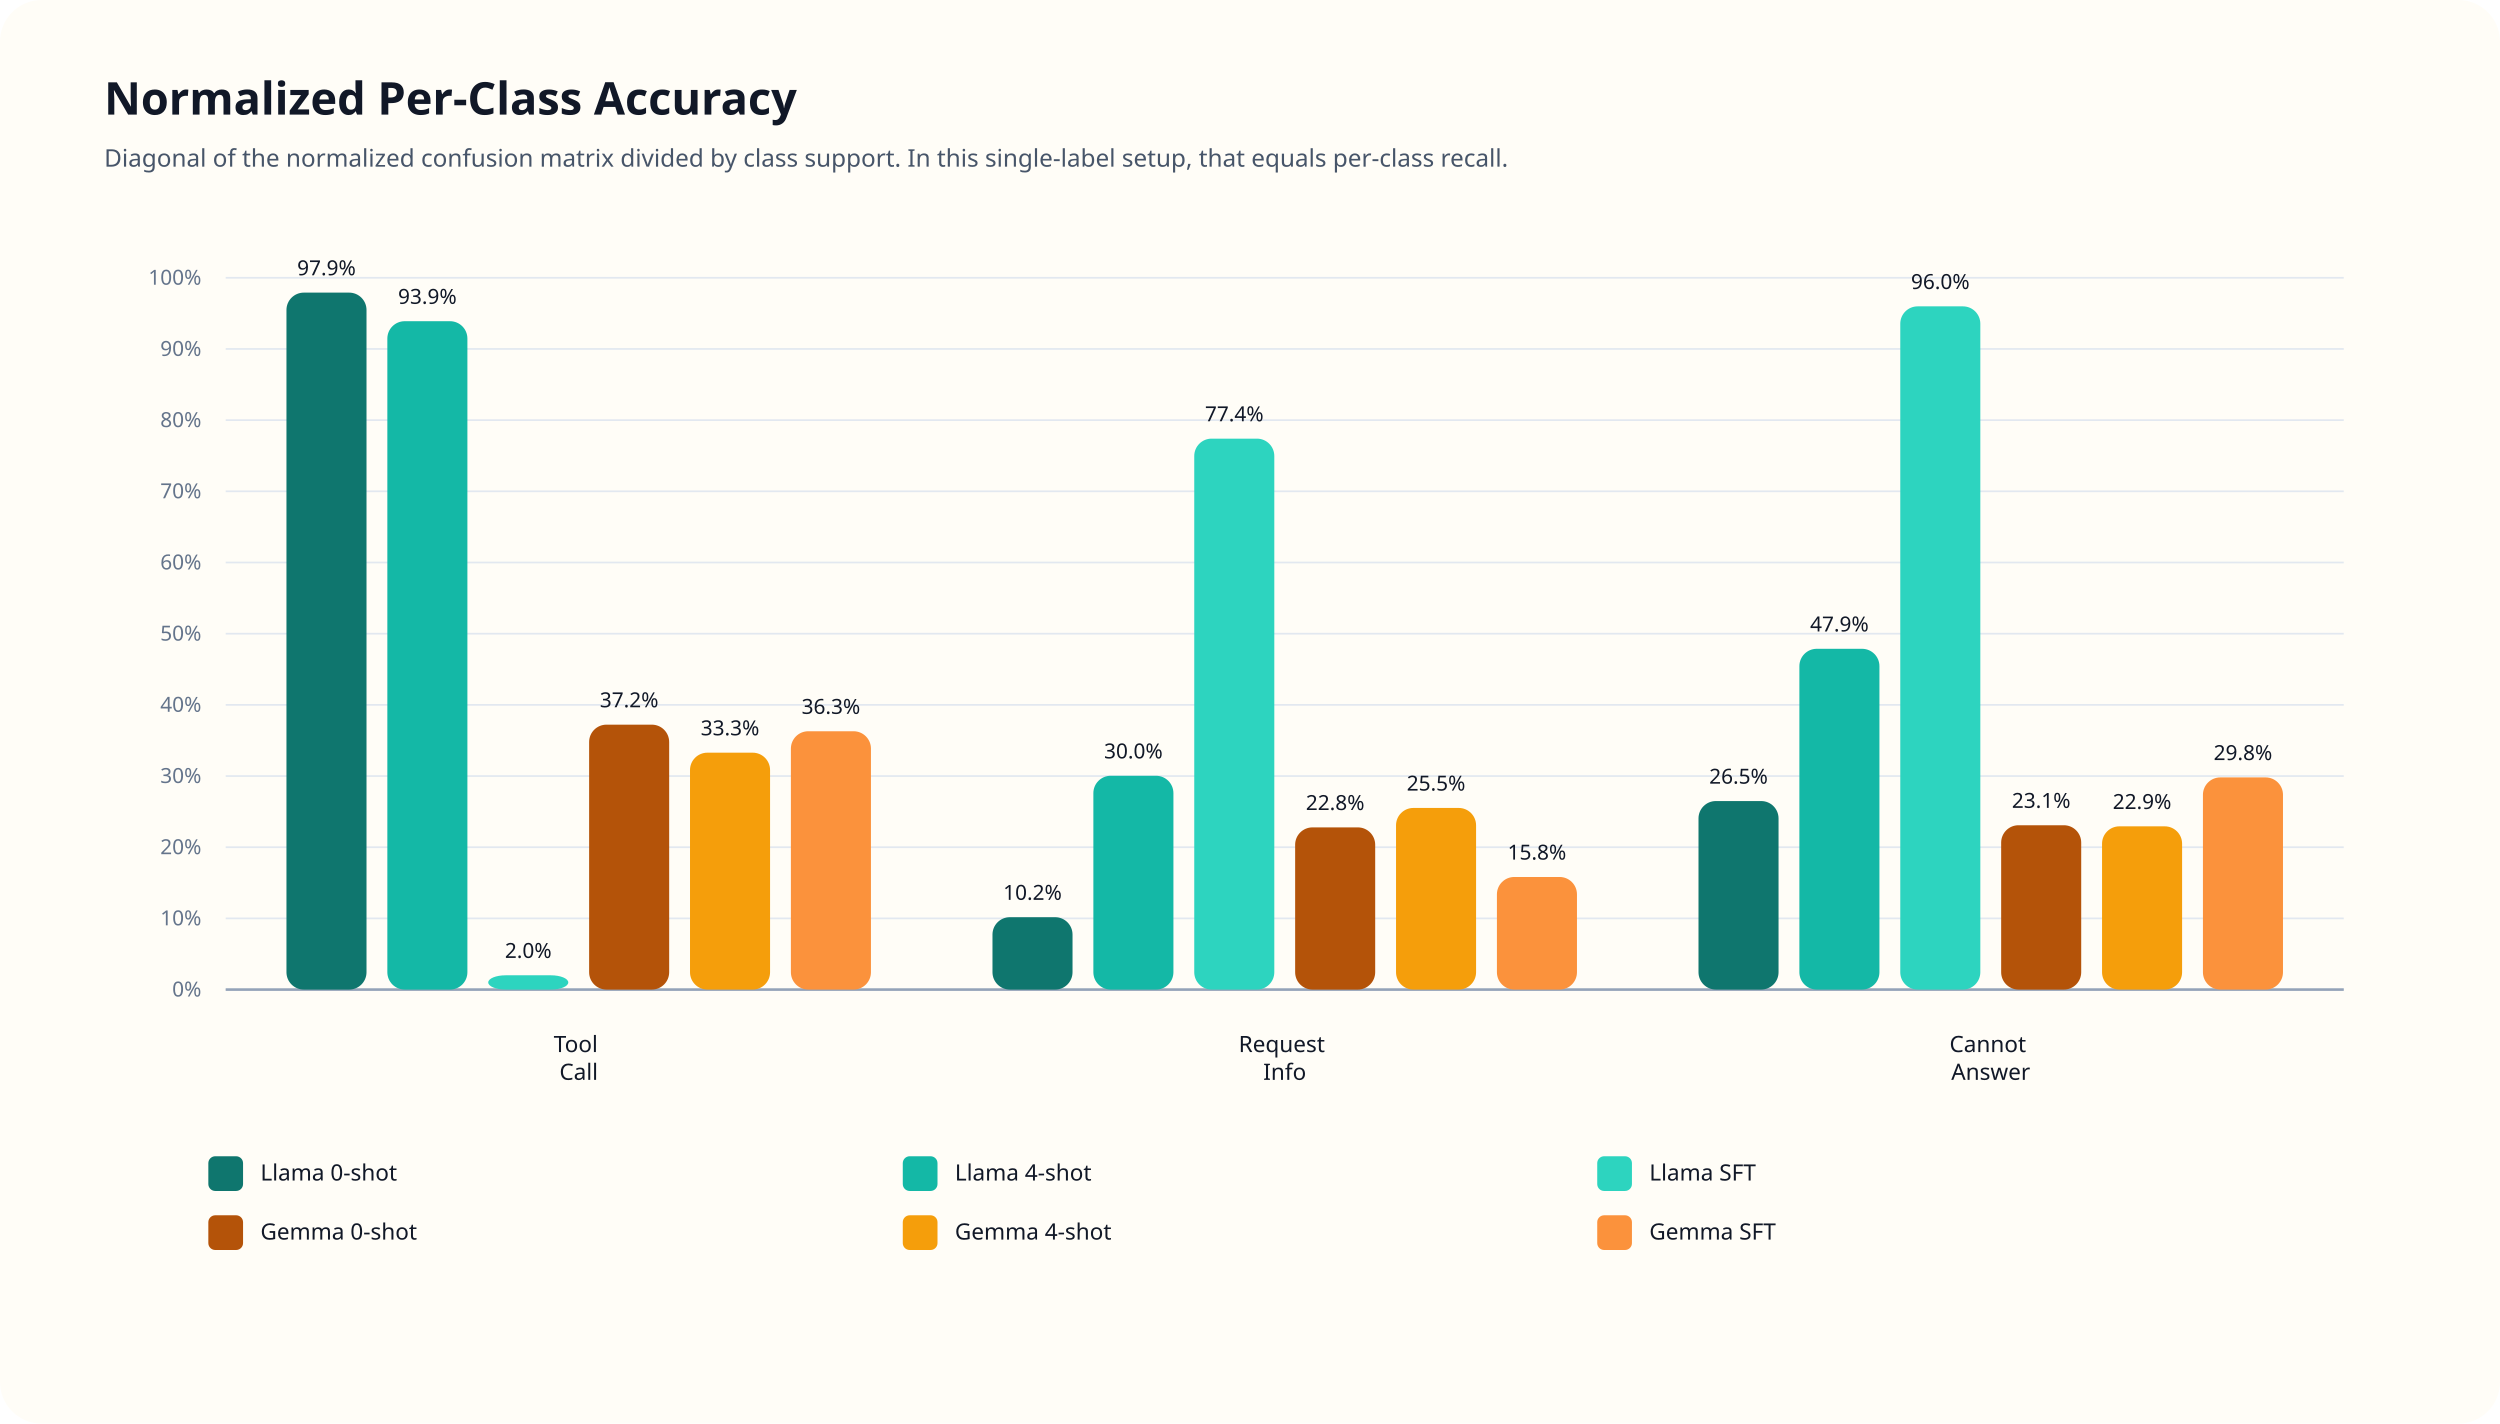
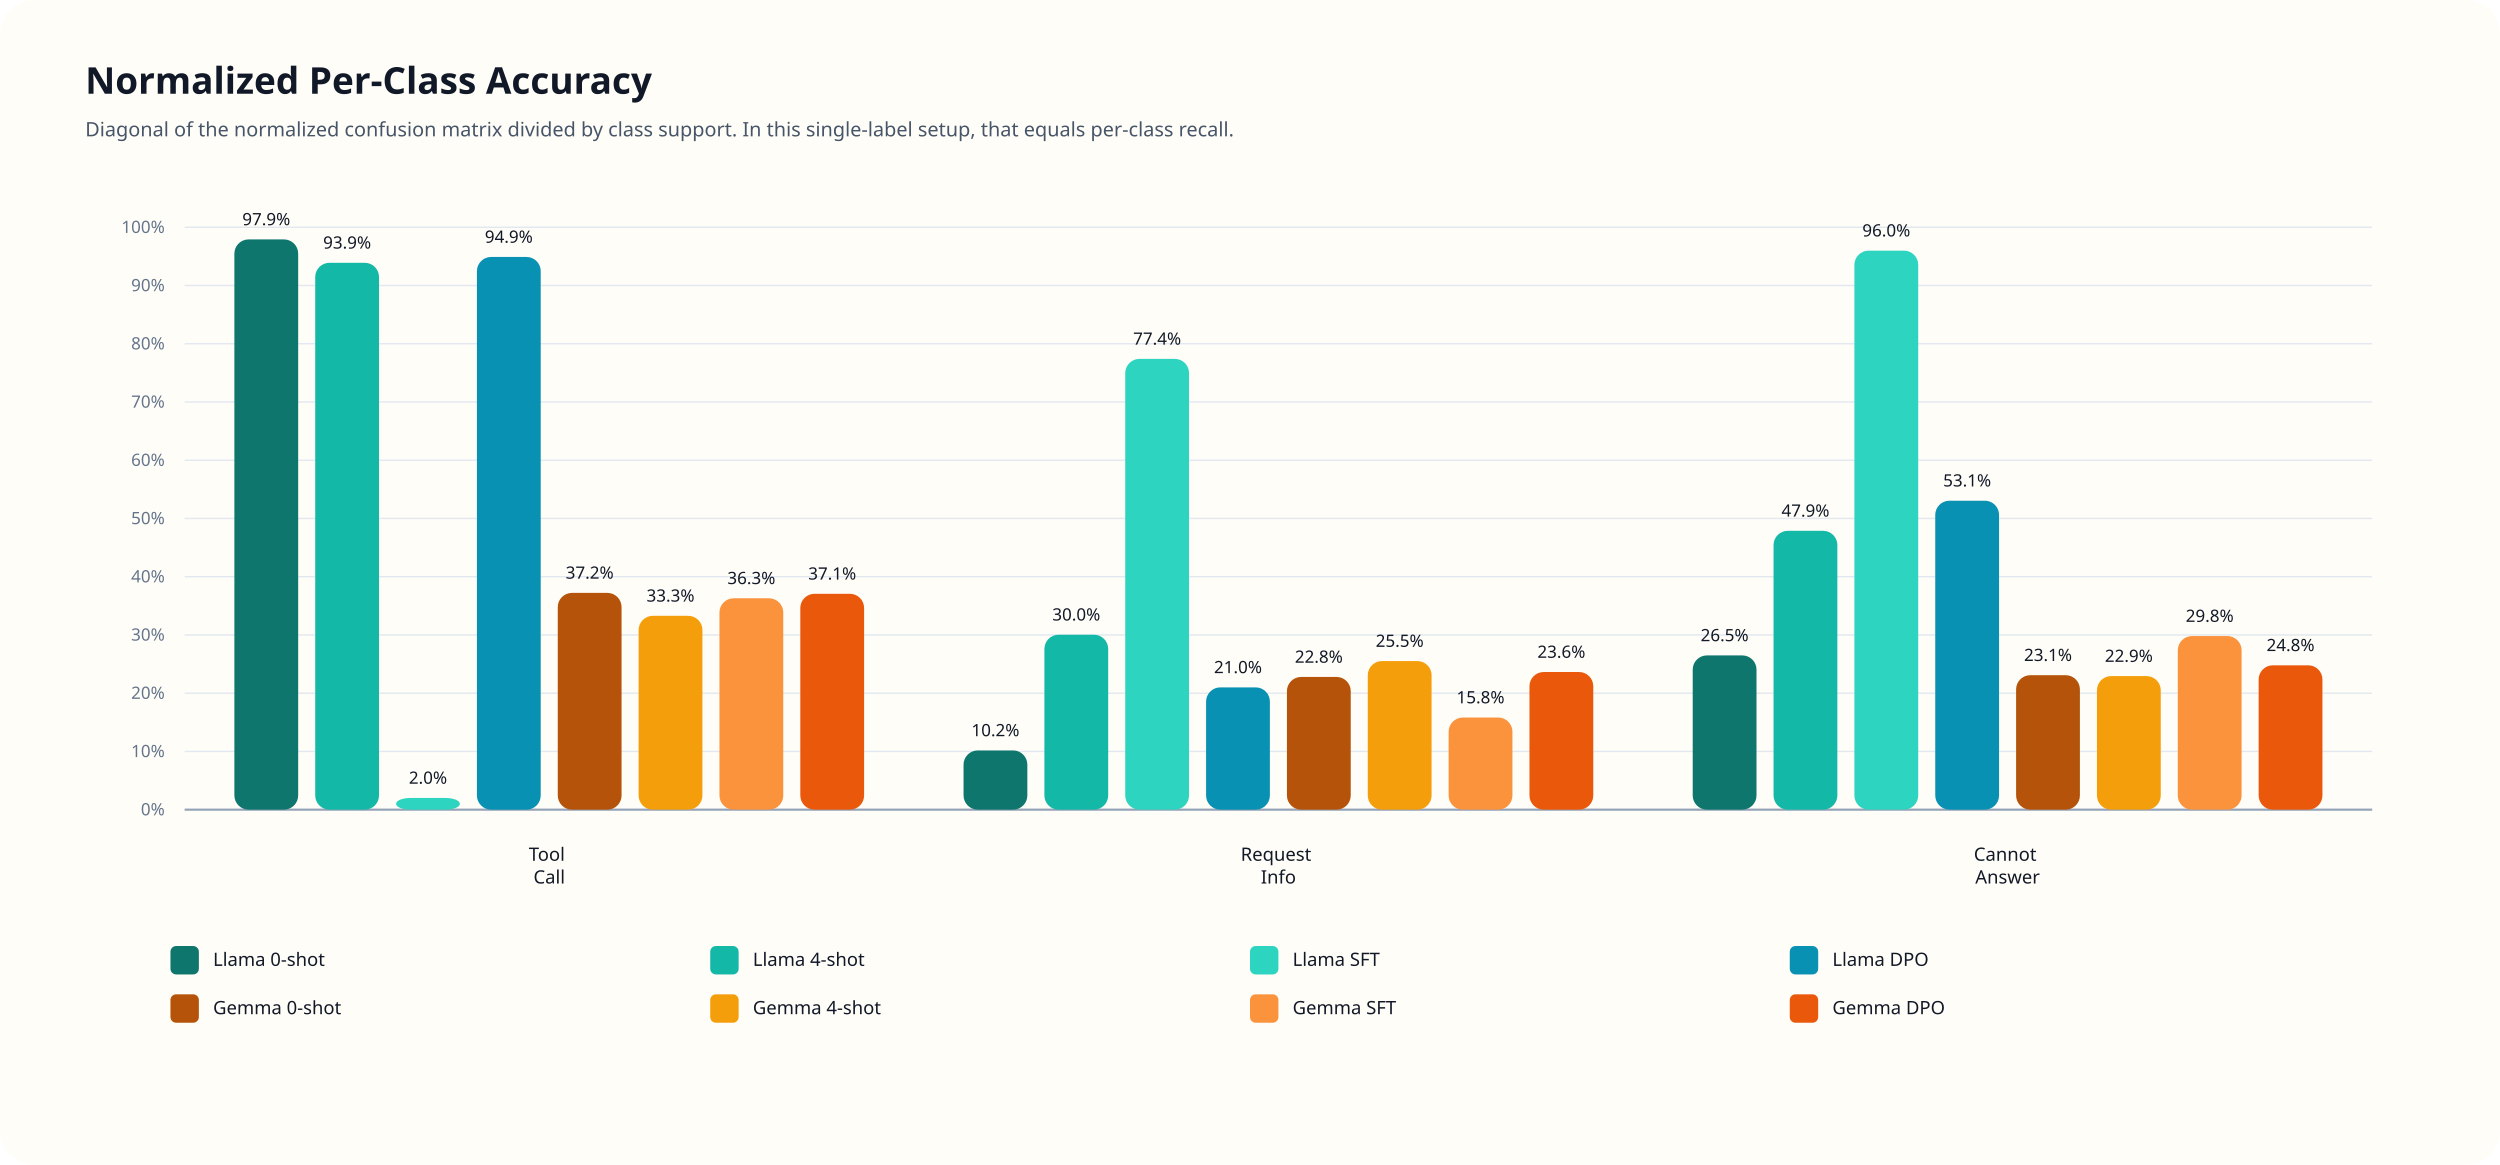
- <svg xmlns="http://www.w3.org/2000/svg" width="1440" height="820" viewBox="0 0 1440 820" fill="none">
-   <rect width="1440" height="820" fill="#fffdf7" rx="24" />
+ <svg xmlns="http://www.w3.org/2000/svg" width="1760" height="820" viewBox="0 0 1760 820" fill="none">
+   <rect width="1760" height="820" fill="#fffdf7" rx="24" />
  <style>text { font-family: 'Avenir Next', 'Segoe UI', sans-serif; fill: #111827; }.title { font-size: 26px; font-weight: 700; }.subtitle { font-size: 14px; fill: #475569; }.label { font-size: 13px; }.small { font-size: 12px; }.legend { font-size: 13px; }.muted { fill: #64748b; }.grid { stroke: #e2e8f0; stroke-width: 1; }.axis { stroke: #94a3b8; stroke-width: 1.5; }</style>
  <text x="60" y="66" text-anchor="start" class="title">Normalized Per-Class Accuracy</text>
  <text x="60" y="96" text-anchor="start" class="subtitle">Diagonal of the normalized confusion matrix divided by class support. In this single-label setup, that equals per-class recall.</text>
-   <line x1="130" y1="570.0" x2="1350" y2="570.0" class="grid" />
+   <line x1="130" y1="570.0" x2="1670" y2="570.0" class="grid" />
  <text x="116" y="574.0" text-anchor="end" class="small muted">0%</text>
-   <line x1="130" y1="529.0" x2="1350" y2="529.0" class="grid" />
+   <line x1="130" y1="529.0" x2="1670" y2="529.0" class="grid" />
  <text x="116" y="533.0" text-anchor="end" class="small muted">10%</text>
-   <line x1="130" y1="488.0" x2="1350" y2="488.0" class="grid" />
+   <line x1="130" y1="488.0" x2="1670" y2="488.0" class="grid" />
  <text x="116" y="492.0" text-anchor="end" class="small muted">20%</text>
-   <line x1="130" y1="447.0" x2="1350" y2="447.0" class="grid" />
+   <line x1="130" y1="447.0" x2="1670" y2="447.0" class="grid" />
  <text x="116" y="451.0" text-anchor="end" class="small muted">30%</text>
-   <line x1="130" y1="406.0" x2="1350" y2="406.0" class="grid" />
+   <line x1="130" y1="406.0" x2="1670" y2="406.0" class="grid" />
  <text x="116" y="410.0" text-anchor="end" class="small muted">40%</text>
-   <line x1="130" y1="365.0" x2="1350" y2="365.0" class="grid" />
+   <line x1="130" y1="365.0" x2="1670" y2="365.0" class="grid" />
  <text x="116" y="369.0" text-anchor="end" class="small muted">50%</text>
-   <line x1="130" y1="324.0" x2="1350" y2="324.0" class="grid" />
+   <line x1="130" y1="324.0" x2="1670" y2="324.0" class="grid" />
  <text x="116" y="328.0" text-anchor="end" class="small muted">60%</text>
-   <line x1="130" y1="283.0" x2="1350" y2="283.0" class="grid" />
+   <line x1="130" y1="283.0" x2="1670" y2="283.0" class="grid" />
  <text x="116" y="287.0" text-anchor="end" class="small muted">70%</text>
-   <line x1="130" y1="242.0" x2="1350" y2="242.0" class="grid" />
+   <line x1="130" y1="242.0" x2="1670" y2="242.0" class="grid" />
  <text x="116" y="246.0" text-anchor="end" class="small muted">80%</text>
-   <line x1="130" y1="201.0" x2="1350" y2="201.0" class="grid" />
+   <line x1="130" y1="201.0" x2="1670" y2="201.0" class="grid" />
  <text x="116" y="205.0" text-anchor="end" class="small muted">90%</text>
-   <line x1="130" y1="160.0" x2="1350" y2="160.0" class="grid" />
+   <line x1="130" y1="160.0" x2="1670" y2="160.0" class="grid" />
  <text x="116" y="164.0" text-anchor="end" class="small muted">100%</text>
-   <line x1="130" y1="570" x2="1350" y2="570" class="axis" />
-   <rect x="165.0" y="168.548" width="46.111" height="401.452" rx="10" fill="#0f766e" />
-   <text x="188.056" y="158.548" text-anchor="middle" class="small">97.9%</text>
-   <rect x="223.111" y="185.012" width="46.111" height="384.988" rx="10" fill="#14b8a6" />
-   <text x="246.167" y="175.012" text-anchor="middle" class="small">93.9%</text>
-   <rect x="281.222" y="561.768" width="46.111" height="8.232" rx="10" fill="#2dd4bf" />
-   <text x="304.278" y="551.768" text-anchor="middle" class="small">2.0%</text>
-   <rect x="339.333" y="417.398" width="46.111" height="152.602" rx="10" fill="#b45309" />
-   <text x="362.389" y="407.398" text-anchor="middle" class="small">37.2%</text>
-   <rect x="397.444" y="433.544" width="46.111" height="136.456" rx="10" fill="#f59e0b" />
-   <text x="420.5" y="423.544" text-anchor="middle" class="small">33.3%</text>
-   <rect x="455.556" y="421.197" width="46.111" height="148.803" rx="10" fill="#fb923c" />
-   <text x="478.611" y="411.197" text-anchor="middle" class="small">36.3%</text>
-   <text x="333.333" y="606" text-anchor="middle" class="label">
-     <tspan x="333.333" dy="0">Tool</tspan>
-     <tspan x="333.333" dy="16">Call</tspan>
+   <line x1="130" y1="570" x2="1670" y2="570" class="axis" />
+   <rect x="165.0" y="168.548" width="44.917" height="401.452" rx="10" fill="#0f766e" />
+   <text x="187.458" y="158.548" text-anchor="middle" class="small">97.9%</text>
+   <rect x="221.917" y="185.012" width="44.917" height="384.988" rx="10" fill="#14b8a6" />
+   <text x="244.375" y="175.012" text-anchor="middle" class="small">93.9%</text>
+   <rect x="278.833" y="561.768" width="44.917" height="8.232" rx="10" fill="#2dd4bf" />
+   <text x="301.292" y="551.768" text-anchor="middle" class="small">2.0%</text>
+   <rect x="335.75" y="180.896" width="44.917" height="389.104" rx="10" fill="#0891b2" />
+   <text x="358.208" y="170.896" text-anchor="middle" class="small">94.9%</text>
+   <rect x="392.667" y="417.398" width="44.917" height="152.602" rx="10" fill="#b45309" />
+   <text x="415.125" y="407.398" text-anchor="middle" class="small">37.2%</text>
+   <rect x="449.583" y="433.544" width="44.917" height="136.456" rx="10" fill="#f59e0b" />
+   <text x="472.042" y="423.544" text-anchor="middle" class="small">33.3%</text>
+   <rect x="506.5" y="421.197" width="44.917" height="148.803" rx="10" fill="#fb923c" />
+   <text x="528.958" y="411.197" text-anchor="middle" class="small">36.3%</text>
+   <rect x="563.417" y="418.031" width="44.917" height="151.969" rx="10" fill="#ea580c" />
+   <text x="585.875" y="408.031" text-anchor="middle" class="small">37.1%</text>
+   <text x="386.667" y="606" text-anchor="middle" class="label">
+     <tspan x="386.667" dy="0">Tool</tspan>
+     <tspan x="386.667" dy="16">Call</tspan>
  </text>
-   <rect x="571.667" y="528.305" width="46.111" height="41.695" rx="10" fill="#0f766e" />
-   <text x="594.722" y="518.305" text-anchor="middle" class="small">10.2%</text>
-   <rect x="629.778" y="446.846" width="46.111" height="123.154" rx="10" fill="#14b8a6" />
-   <text x="652.833" y="436.846" text-anchor="middle" class="small">30.0%</text>
-   <rect x="687.889" y="252.655" width="46.111" height="317.345" rx="10" fill="#2dd4bf" />
-   <text x="710.944" y="242.655" text-anchor="middle" class="small">77.4%</text>
-   <rect x="746" y="476.573" width="46.111" height="93.427" rx="10" fill="#b45309" />
-   <text x="769.056" y="466.573" text-anchor="middle" class="small">22.8%</text>
-   <rect x="804.111" y="465.377" width="46.111" height="104.623" rx="10" fill="#f59e0b" />
-   <text x="827.167" y="455.377" text-anchor="middle" class="small">25.5%</text>
-   <rect x="862.222" y="505.141" width="46.111" height="64.859" rx="10" fill="#fb923c" />
-   <text x="885.278" y="495.141" text-anchor="middle" class="small">15.8%</text>
-   <text x="740" y="606" text-anchor="middle" class="label">
-     <tspan x="740" dy="0">Request</tspan>
-     <tspan x="740" dy="16">Info</tspan>
+   <rect x="678.333" y="528.305" width="44.917" height="41.695" rx="10" fill="#0f766e" />
+   <text x="700.792" y="518.305" text-anchor="middle" class="small">10.2%</text>
+   <rect x="735.25" y="446.846" width="44.917" height="123.154" rx="10" fill="#14b8a6" />
+   <text x="757.708" y="436.846" text-anchor="middle" class="small">30.0%</text>
+   <rect x="792.167" y="252.655" width="44.917" height="317.345" rx="10" fill="#2dd4bf" />
+   <text x="814.625" y="242.655" text-anchor="middle" class="small">77.4%</text>
+   <rect x="849.083" y="483.908" width="44.917" height="86.092" rx="10" fill="#0891b2" />
+   <text x="871.542" y="473.908" text-anchor="middle" class="small">21.0%</text>
+   <rect x="906.0" y="476.573" width="44.917" height="93.427" rx="10" fill="#b45309" />
+   <text x="928.458" y="466.573" text-anchor="middle" class="small">22.8%</text>
+   <rect x="962.917" y="465.377" width="44.917" height="104.623" rx="10" fill="#f59e0b" />
+   <text x="985.375" y="455.377" text-anchor="middle" class="small">25.5%</text>
+   <rect x="1019.833" y="505.141" width="44.917" height="64.859" rx="10" fill="#fb923c" />
+   <text x="1042.292" y="495.141" text-anchor="middle" class="small">15.8%</text>
+   <rect x="1076.75" y="473.098" width="44.917" height="96.902" rx="10" fill="#ea580c" />
+   <text x="1099.208" y="463.098" text-anchor="middle" class="small">23.6%</text>
+   <text x="900.0" y="606" text-anchor="middle" class="label">
+     <tspan x="900.0" dy="0">Request</tspan>
+     <tspan x="900.0" dy="16">Info</tspan>
  </text>
-   <rect x="978.333" y="461.405" width="46.111" height="108.595" rx="10" fill="#0f766e" />
-   <text x="1001.389" y="451.405" text-anchor="middle" class="small">26.5%</text>
-   <rect x="1036.444" y="373.707" width="46.111" height="196.293" rx="10" fill="#14b8a6" />
-   <text x="1059.5" y="363.707" text-anchor="middle" class="small">47.9%</text>
-   <rect x="1094.556" y="176.463" width="46.111" height="393.537" rx="10" fill="#2dd4bf" />
-   <text x="1117.611" y="166.463" text-anchor="middle" class="small">96.0%</text>
-   <rect x="1152.667" y="475.336" width="46.111" height="94.664" rx="10" fill="#b45309" />
-   <text x="1175.722" y="465.336" text-anchor="middle" class="small">23.1%</text>
-   <rect x="1210.778" y="475.969" width="46.111" height="94.031" rx="10" fill="#f59e0b" />
-   <text x="1233.833" y="465.969" text-anchor="middle" class="small">22.9%</text>
-   <rect x="1268.889" y="447.792" width="46.111" height="122.208" rx="10" fill="#fb923c" />
-   <text x="1291.944" y="437.792" text-anchor="middle" class="small">29.8%</text>
-   <text x="1146.667" y="606" text-anchor="middle" class="label">
-     <tspan x="1146.667" dy="0">Cannot</tspan>
-     <tspan x="1146.667" dy="16">Answer</tspan>
+   <rect x="1191.667" y="461.405" width="44.917" height="108.595" rx="10" fill="#0f766e" />
+   <text x="1214.125" y="451.405" text-anchor="middle" class="small">26.5%</text>
+   <rect x="1248.583" y="373.707" width="44.917" height="196.293" rx="10" fill="#14b8a6" />
+   <text x="1271.042" y="363.707" text-anchor="middle" class="small">47.9%</text>
+   <rect x="1305.5" y="176.463" width="44.917" height="393.537" rx="10" fill="#2dd4bf" />
+   <text x="1327.958" y="166.463" text-anchor="middle" class="small">96.0%</text>
+   <rect x="1362.417" y="352.494" width="44.917" height="217.506" rx="10" fill="#0891b2" />
+   <text x="1384.875" y="342.494" text-anchor="middle" class="small">53.1%</text>
+   <rect x="1419.333" y="475.336" width="44.917" height="94.664" rx="10" fill="#b45309" />
+   <text x="1441.792" y="465.336" text-anchor="middle" class="small">23.1%</text>
+   <rect x="1476.25" y="475.969" width="44.917" height="94.031" rx="10" fill="#f59e0b" />
+   <text x="1498.708" y="465.969" text-anchor="middle" class="small">22.9%</text>
+   <rect x="1533.167" y="447.792" width="44.917" height="122.208" rx="10" fill="#fb923c" />
+   <text x="1555.625" y="437.792" text-anchor="middle" class="small">29.8%</text>
+   <rect x="1590.083" y="468.371" width="44.917" height="101.629" rx="10" fill="#ea580c" />
+   <text x="1612.542" y="458.371" text-anchor="middle" class="small">24.8%</text>
+   <text x="1413.333" y="606" text-anchor="middle" class="label">
+     <tspan x="1413.333" dy="0">Cannot</tspan>
+     <tspan x="1413.333" dy="16">Answer</tspan>
  </text>
  <rect x="120.0" y="666" width="20" height="20" rx="4" fill="#0f766e" />
  <text x="150.0" y="680" text-anchor="start" class="legend">Llama 0-shot</text>
-   <rect x="520.0" y="666" width="20" height="20" rx="4" fill="#14b8a6" />
-   <text x="550.0" y="680" text-anchor="start" class="legend">Llama 4-shot</text>
-   <rect x="920.0" y="666" width="20" height="20" rx="4" fill="#2dd4bf" />
-   <text x="950.0" y="680" text-anchor="start" class="legend">Llama SFT</text>
+   <rect x="500.0" y="666" width="20" height="20" rx="4" fill="#14b8a6" />
+   <text x="530.0" y="680" text-anchor="start" class="legend">Llama 4-shot</text>
+   <rect x="880.0" y="666" width="20" height="20" rx="4" fill="#2dd4bf" />
+   <text x="910.0" y="680" text-anchor="start" class="legend">Llama SFT</text>
+   <rect x="1260.0" y="666" width="20" height="20" rx="4" fill="#0891b2" />
+   <text x="1290.0" y="680" text-anchor="start" class="legend">Llama DPO</text>
  <rect x="120.0" y="700" width="20" height="20" rx="4" fill="#b45309" />
  <text x="150.0" y="714" text-anchor="start" class="legend">Gemma 0-shot</text>
-   <rect x="520.0" y="700" width="20" height="20" rx="4" fill="#f59e0b" />
-   <text x="550.0" y="714" text-anchor="start" class="legend">Gemma 4-shot</text>
-   <rect x="920.0" y="700" width="20" height="20" rx="4" fill="#fb923c" />
-   <text x="950.0" y="714" text-anchor="start" class="legend">Gemma SFT</text>
+   <rect x="500.0" y="700" width="20" height="20" rx="4" fill="#f59e0b" />
+   <text x="530.0" y="714" text-anchor="start" class="legend">Gemma 4-shot</text>
+   <rect x="880.0" y="700" width="20" height="20" rx="4" fill="#fb923c" />
+   <text x="910.0" y="714" text-anchor="start" class="legend">Gemma SFT</text>
+   <rect x="1260.0" y="700" width="20" height="20" rx="4" fill="#ea580c" />
+   <text x="1290.0" y="714" text-anchor="start" class="legend">Gemma DPO</text>
</svg>
